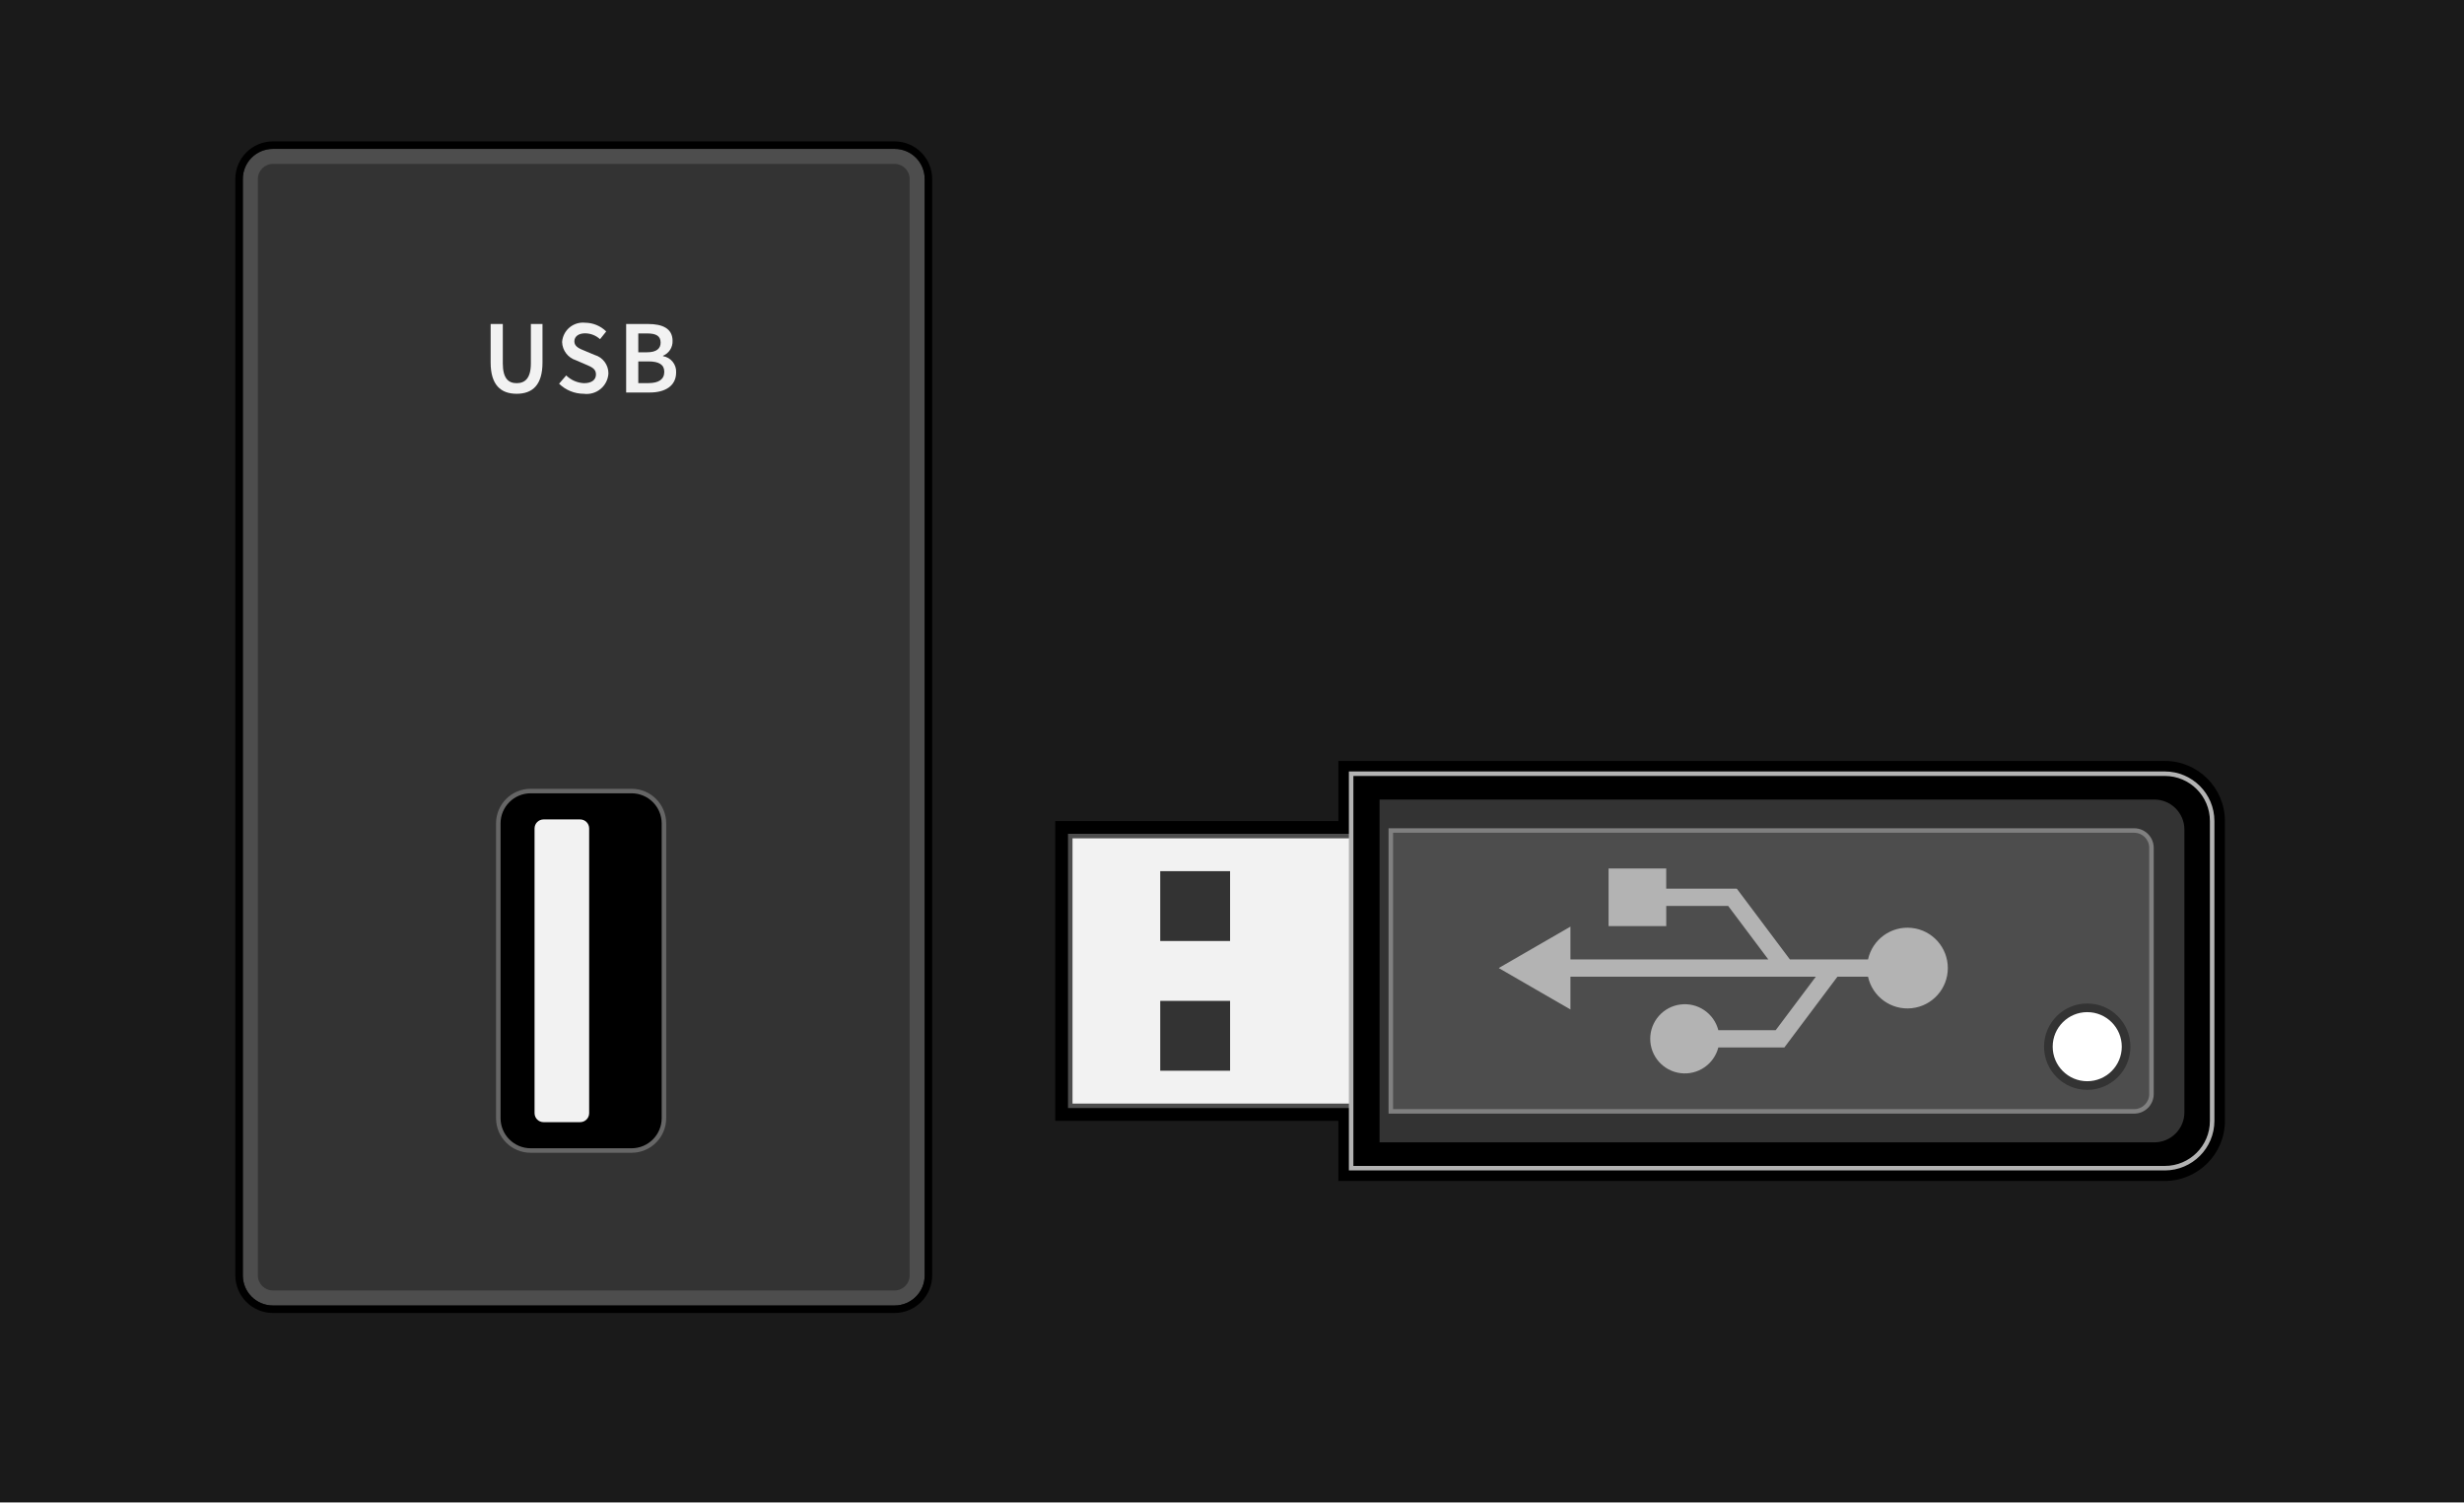
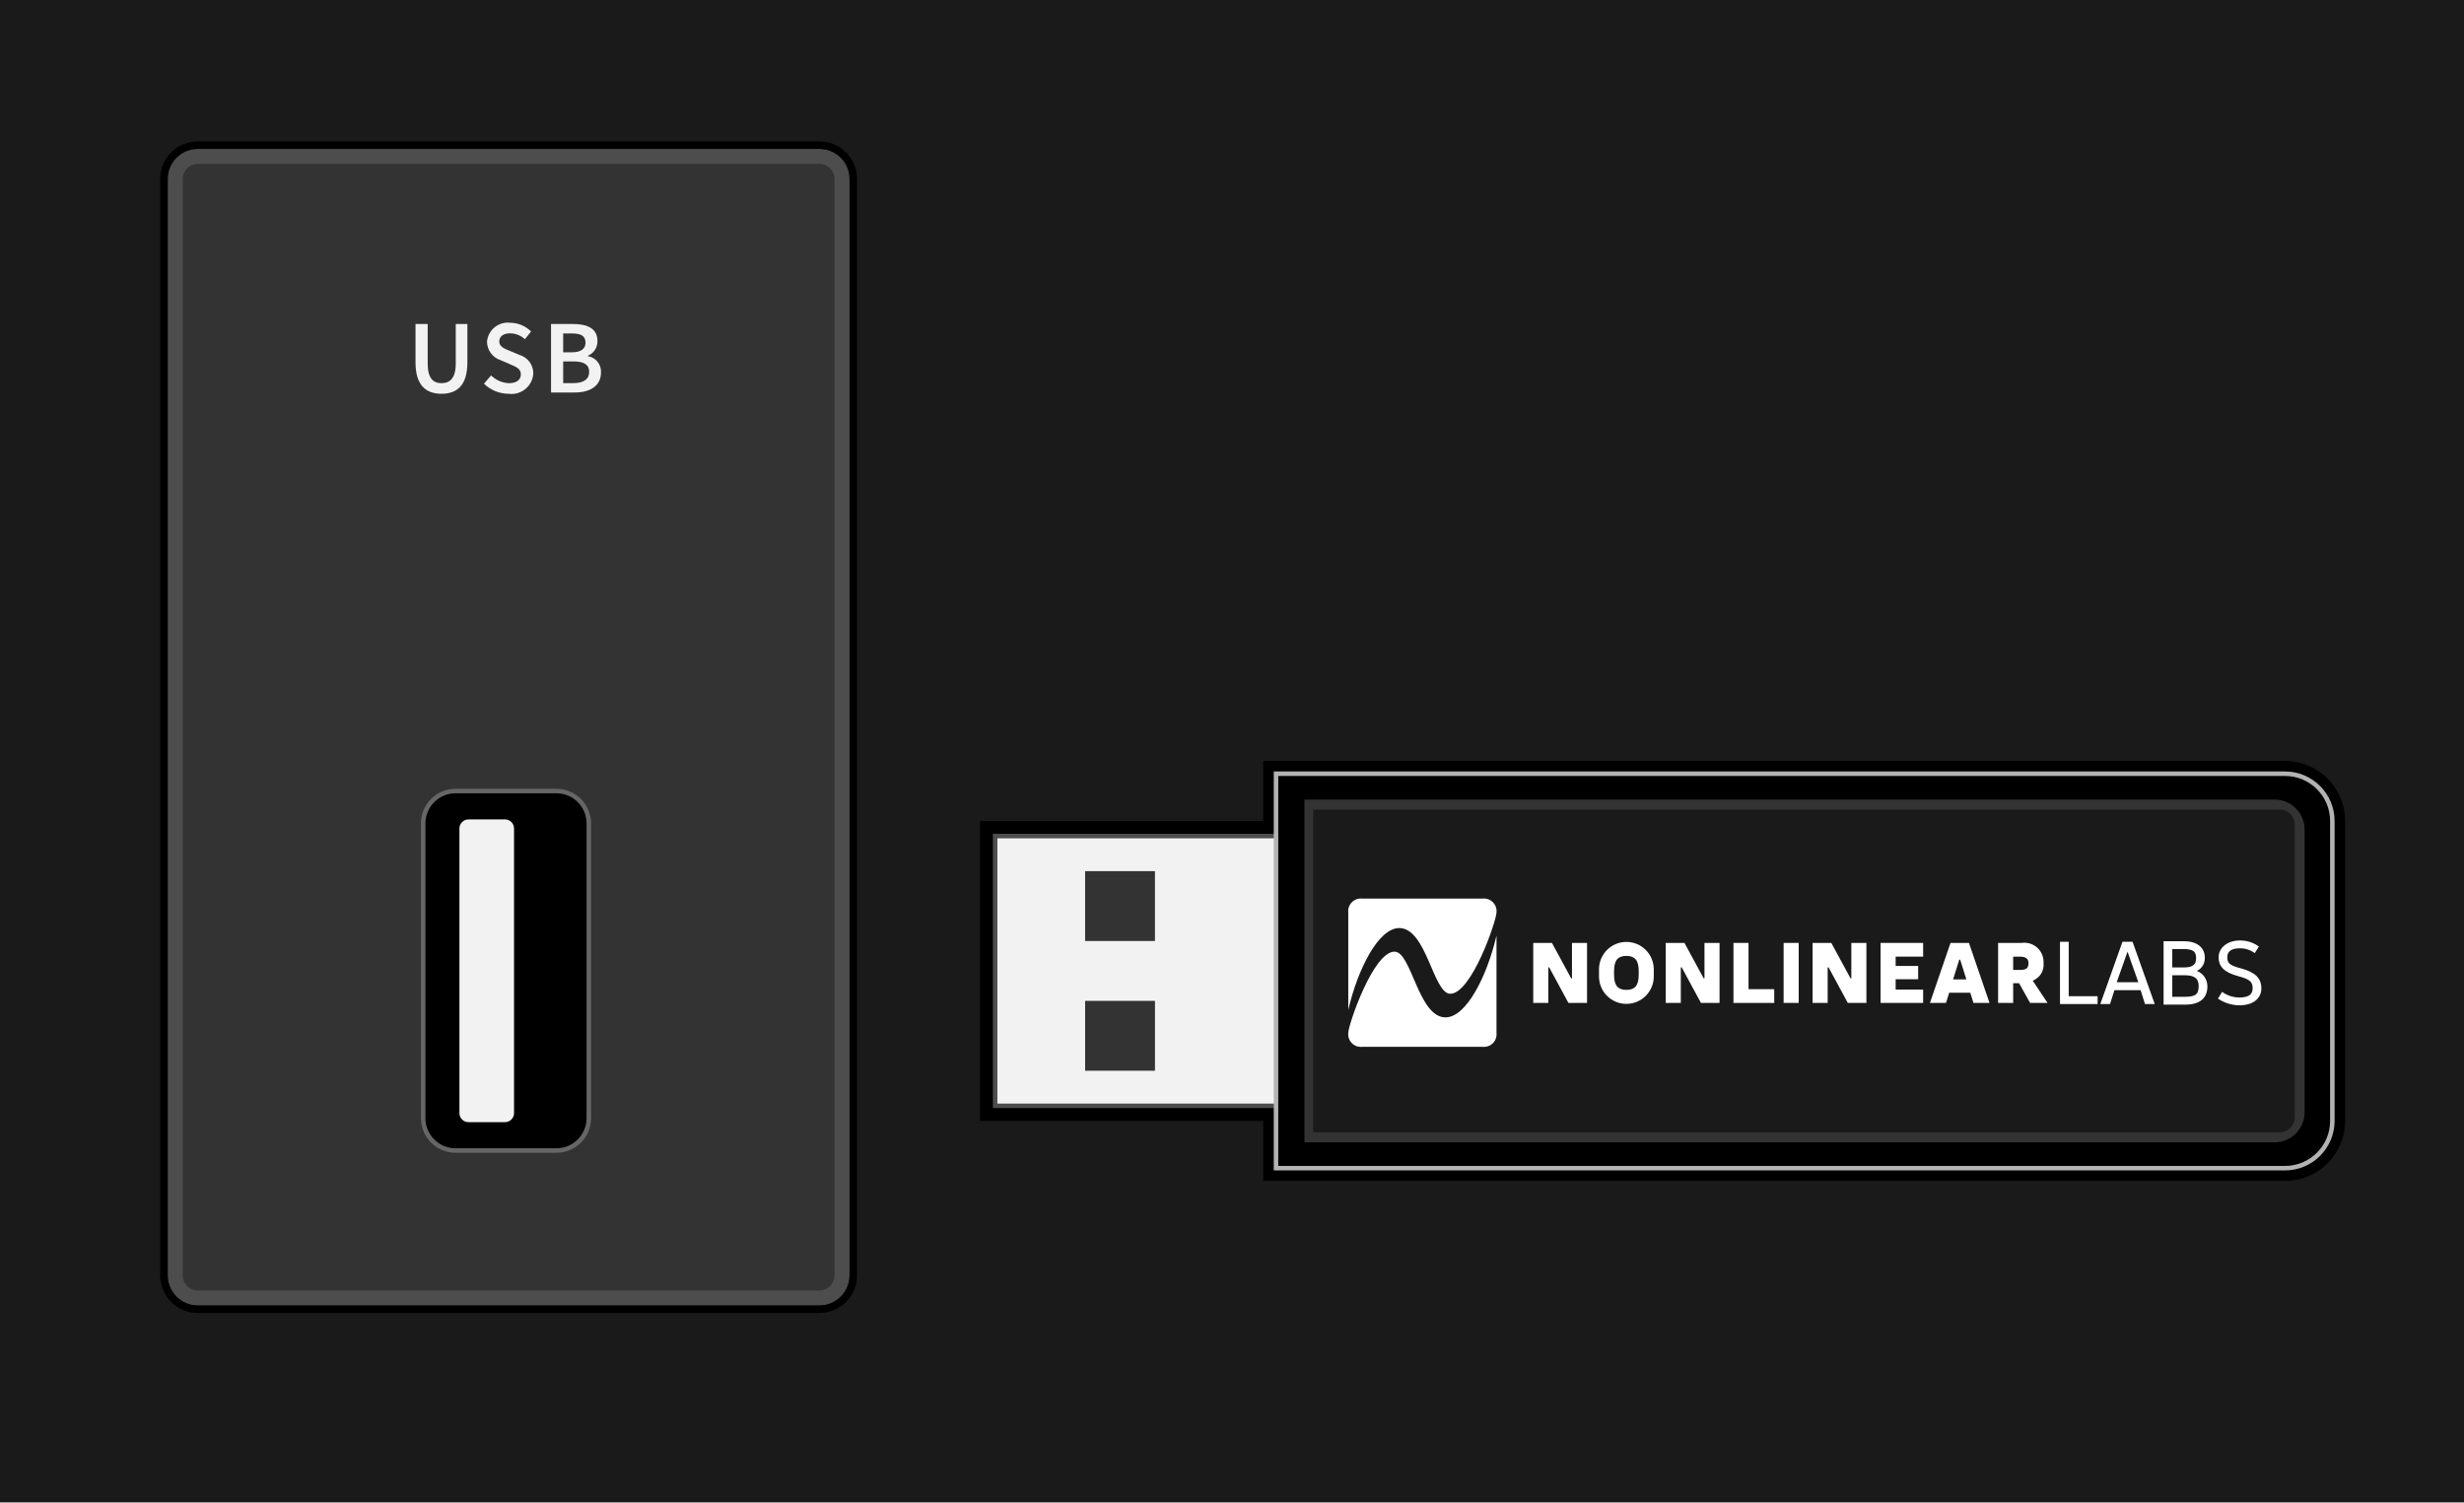
<svg xmlns="http://www.w3.org/2000/svg" viewBox="0 0 164 100">
  <rect width="164" height="100" fill="#1a1a1a" />
-   <rect x="16.663" y="10.411" width="44.382" height="75.981" rx="1.5" ry="1.5" fill="#333" />
-   <path d="M59.545,10.911a1.001,1.001,0,0,1,1,1V84.892a1.001,1.001,0,0,1-1,1H18.163a1.001,1.001,0,0,1-1-1V11.911a1.001,1.001,0,0,1,1-1H59.545m0-1H18.163a2,2,0,0,0-2,2V84.892a2,2,0,0,0,2,2H59.545a2,2,0,0,0,2-2V11.911a2,2,0,0,0-2-2Z" fill="#4d4d4d" />
-   <path d="M59.545,9.911a2,2,0,0,1,2,2V84.892a2,2,0,0,1-2,2H18.163a2,2,0,0,1-2-2V11.911a2,2,0,0,1,2-2H59.545m0-.5H18.163a2.503,2.503,0,0,0-2.5,2.5V84.892a2.503,2.503,0,0,0,2.5,2.5H59.545a2.503,2.503,0,0,0,2.5-2.5V11.911a2.503,2.503,0,0,0-2.5-2.5Z" />
-   <path d="M32.656,24.125V21.565h.81v2.623c0,.99.369,1.316.92,1.316.558,0,.948-.326.948-1.316v-2.623h.774v2.561c0,1.498-.663,2.084-1.723,2.084C33.333,26.209,32.656,25.624,32.656,24.125Z" fill="#f2f2f2" />
-   <path d="M37.211,25.54l.475-.551a1.814,1.814,0,0,0,1.186.516c.516,0,.795-.229.795-.584,0-.377-.293-.496-.704-.67L38.334,23.979a1.317,1.317,0,0,1-.921-1.215,1.388,1.388,0,0,1,1.534-1.283,2.018,2.018,0,0,1,1.402.58l-.412.516a1.486,1.486,0,0,0-.99-.391c-.432,0-.718.203-.718.537,0,.355.349.488.726.641l.62.26a1.273,1.273,0,0,1,.921,1.232,1.45,1.45,0,0,1-1.639,1.354A2.362,2.362,0,0,1,37.211,25.54Z" fill="#f2f2f2" />
-   <path d="M41.676,21.565h1.457c.941,0,1.632.287,1.632,1.123a1.028,1.028,0,0,1-.635.99v.027a1.043,1.043,0,0,1,.872,1.082c0,.912-.746,1.338-1.751,1.338h-1.575Zm1.388,1.883c.634,0,.906-.25.906-.641,0-.447-.3-.613-.893-.613h-.593v1.254Zm.104,2.051c.669,0,1.046-.244,1.046-.754,0-.48-.362-.689-1.046-.689h-.684v1.443Z" fill="#f2f2f2" />
-   <rect x="33.166" y="52.652" width="11.025" height="23.928" rx="2.15" ry="2.15" />
-   <path d="M42.041,52.802a2.006,2.006,0,0,1,2,2V74.429a2.006,2.006,0,0,1-2,2h-6.725a2.006,2.006,0,0,1-2-2V54.802a2.006,2.006,0,0,1,2-2h6.725m0-.3h-6.725a2.303,2.303,0,0,0-2.3,2.3V74.429a2.303,2.303,0,0,0,2.3,2.3h6.725a2.303,2.303,0,0,0,2.3-2.3V54.802a2.303,2.303,0,0,0-2.3-2.3Z" fill="#666" />
-   <rect x="35.579" y="54.541" width="3.635" height="20.15" rx="0.6" ry="0.6" fill="#f2f2f2" />
-   <path d="M89.579,78.104V74.103H70.735V55.149H89.579V51.148h54.509a3.504,3.504,0,0,1,3.5,3.5V74.604a3.504,3.504,0,0,1-3.5,3.5Z" fill="#4d4d4d" />
-   <path d="M144.088,51.648a3,3,0,0,1,3,3V74.604a3,3,0,0,1-3,3H90.079V73.603H71.236V55.649H90.079V51.648h54.009m0-1H89.079v4.001H70.236V74.603H89.079v4.001h55.009a4.005,4.005,0,0,0,4-4V54.648a4.005,4.005,0,0,0-4-4Z" />
-   <rect x="71.906" y="54.978" width="17.954" height="19.295" transform="translate(16.25706 145.5094) rotate(-90)" fill="#f2f2f2" stroke="#4d4d4d" stroke-miterlimit="10" stroke-width="0.3" />
-   <rect x="77.224" y="66.619" width="4.649" height="4.649" transform="translate(10.60489 148.4916) rotate(-90)" fill="#333" />
-   <rect x="77.224" y="57.984" width="4.649" height="4.649" transform="translate(19.2393 139.8572) rotate(-90)" fill="#333" />
-   <path d="M89.929,77.754V51.498h54.159a3.154,3.154,0,0,1,3.15,3.15V74.604a3.154,3.154,0,0,1-3.15,3.15Z" />
-   <path d="M144.088,51.648a3,3,0,0,1,3,3V74.604a3,3,0,0,1-3,3H90.079V51.648h54.009m0-.3H89.779V77.904h54.309a3.304,3.304,0,0,0,3.3-3.3V54.648a3.304,3.304,0,0,0-3.3-3.3Z" fill="#b3b3b3" />
-   <path d="M107.198,37.842h22.816a0,0,0,0,1,0,0V89.41a2,2,0,0,1-2,2H109.198a2,2,0,0,1-2-2V37.842A0,0,0,0,1,107.198,37.842Z" transform="translate(53.98032 183.2326) rotate(-90)" fill="#333" />
-   <path d="M92.57,73.973V55.279h49.479a1.152,1.152,0,0,1,1.15,1.15V72.823a1.152,1.152,0,0,1-1.15,1.15Z" fill="#4d4d4d" />
-   <path d="M142.048,55.429a1,1,0,0,1,1,1V72.823a1,1,0,0,1-1,1H92.721V55.429h49.327m0-.3H92.421v18.994h49.627a1.302,1.302,0,0,0,1.3-1.3V56.429a1.302,1.302,0,0,0-1.3-1.3Z" fill="gray" />
-   <path d="M107.064,57.805v3.839h3.839V60.3h4.122l2.669,3.558h-13.168v-2.181l-4.774,2.756,4.774,2.756V65.01h16.332l-2.669,3.558h-3.82a2.303,2.303,0,1,0,0,1.152h4.395l3.532-4.709h2.037a2.687,2.687,0,1,0-0-1.152h-5.201l-3.533-4.71h-4.698v-1.344Z" fill="#b3b3b3" />
-   <circle cx="138.923" cy="69.667" r="2.874" fill="#333" />
-   <circle cx="138.923" cy="69.667" r="2.299" fill="#fff" />
+   <rect x="11.663" y="10.411" width="44.382" height="75.981" rx="1.5" ry="1.5" fill="#333" />
+   <path d="M54.545,10.911a1.001,1.001,0,0,1,1,1V84.892a1.001,1.001,0,0,1-1,1H13.163a1.001,1.001,0,0,1-1-1V11.911a1.001,1.001,0,0,1,1-1H54.545m0-1H13.163a2,2,0,0,0-2,2V84.892a2,2,0,0,0,2,2H54.545a2,2,0,0,0,2-2V11.911a2,2,0,0,0-2-2Z" fill="#4d4d4d" />
+   <path d="M54.545,9.911a2,2,0,0,1,2,2V84.892a2,2,0,0,1-2,2H13.163a2,2,0,0,1-2-2V11.911a2,2,0,0,1,2-2H54.545m0-.5H13.163a2.503,2.503,0,0,0-2.5,2.5V84.892a2.503,2.503,0,0,0,2.5,2.5H54.545a2.503,2.503,0,0,0,2.5-2.5V11.911a2.503,2.503,0,0,0-2.5-2.5Z" />
+   <path d="M27.656,24.125V21.565h.81v2.623c0,.99.369,1.316.92,1.316.558,0,.948-.326.948-1.316v-2.623h.774v2.561c0,1.498-.663,2.084-1.723,2.084C28.333,26.209,27.656,25.624,27.656,24.125Z" fill="#f2f2f2" />
+   <path d="M32.211,25.54l.475-.551a1.814,1.814,0,0,0,1.186.516c.516,0,.795-.229.795-.584,0-.377-.293-.496-.704-.67L33.334,23.979a1.317,1.317,0,0,1-.921-1.215,1.388,1.388,0,0,1,1.534-1.283,2.018,2.018,0,0,1,1.402.58l-.412.516a1.486,1.486,0,0,0-.99-.391c-.432,0-.718.203-.718.537,0,.355.349.488.726.641l.62.26a1.273,1.273,0,0,1,.921,1.232,1.45,1.45,0,0,1-1.639,1.354A2.362,2.362,0,0,1,32.211,25.54Z" fill="#f2f2f2" />
+   <path d="M36.676,21.565h1.457c.941,0,1.632.287,1.632,1.123a1.028,1.028,0,0,1-.635.99v.027a1.043,1.043,0,0,1,.872,1.082c0,.912-.746,1.338-1.751,1.338h-1.575Zm1.388,1.883c.634,0,.906-.25.906-.641,0-.447-.3-.613-.893-.613h-.593v1.254Zm.104,2.051c.669,0,1.046-.244,1.046-.754,0-.48-.362-.689-1.046-.689h-.684v1.443Z" fill="#f2f2f2" />
+   <rect x="28.166" y="52.652" width="11.025" height="23.928" rx="2.15" ry="2.15" />
+   <path d="M37.041,52.802a2.006,2.006,0,0,1,2,2V74.429a2.006,2.006,0,0,1-2,2h-6.725a2.006,2.006,0,0,1-2-2V54.802a2.006,2.006,0,0,1,2-2h6.725m0-.3h-6.725a2.303,2.303,0,0,0-2.3,2.3V74.429a2.303,2.303,0,0,0,2.3,2.3h6.725a2.303,2.303,0,0,0,2.3-2.3V54.802a2.303,2.303,0,0,0-2.3-2.3Z" fill="#666" />
+   <rect x="30.579" y="54.541" width="3.635" height="20.15" rx="0.6" ry="0.6" fill="#f2f2f2" />
+   <path d="M84.579,78.104V74.103H65.735V55.149H84.579V51.148h67.509a3.504,3.504,0,0,1,3.5,3.5V74.604a3.504,3.504,0,0,1-3.5,3.5Z" fill="#4d4d4d" />
+   <path d="M152.088,51.648a3,3,0,0,1,3,3V74.604a3,3,0,0,1-3,3H85.079V73.603H66.236V55.649H85.079V51.648h67.009m0-1H84.079v4.001H65.236V74.603H84.079v4.001h68.009a4.005,4.005,0,0,0,4-4V54.648a4.005,4.005,0,0,0-4-4Z" />
+   <rect x="66.906" y="54.978" width="17.954" height="19.295" transform="translate(11.25706 140.5094) rotate(-90)" fill="#f2f2f2" stroke="#4d4d4d" stroke-miterlimit="10" stroke-width="0.3" />
+   <rect x="72.224" y="66.619" width="4.649" height="4.649" transform="translate(5.60489 143.4916) rotate(-90)" fill="#333" />
+   <rect x="72.224" y="57.984" width="4.649" height="4.649" transform="translate(14.2393 134.8572) rotate(-90)" fill="#333" />
+   <path d="M84.929,77.754V51.498h67.159a3.154,3.154,0,0,1,3.15,3.15V74.604a3.154,3.154,0,0,1-3.15,3.15Z" />
+   <path d="M152.088,51.648a3,3,0,0,1,3,3V74.604a3,3,0,0,1-3,3H85.079V51.648h67.009m0-.3H84.779V77.904h67.309a3.304,3.304,0,0,0,3.3-3.3V54.648a3.304,3.304,0,0,0-3.3-3.3Z" fill="#b3b3b3" />
+   <path d="M108.698,31.342h22.816a0,0,0,0,1,0,0V95.91a2,2,0,0,1-2,2H110.698a2,2,0,0,1-2-2V31.342a0,0,0,0,1,0,0Z" transform="translate(55.48032 184.7326) rotate(-90)" fill="#333" />
+   <path d="M152.733,54.882V74.37a1,1,0,0,1-1,1H87.398V53.882h64.335A1,1,0,0,1,152.733,54.882Z" fill="#1a1a1a" />
+   <path d="M104.392,66.754,103.112,64.388h-.059v2.366h-1.003V62.76h1.245l1.28,2.36h.053V62.76h1.003v3.994Z" fill="#fff" />
+   <path d="M106.427,64.517a1.823,1.823,0,0,1,3.646,0v.478a1.823,1.823,0,0,1-3.646,0Zm1.003.372c0,.743.283.997.82.997.537,0,.82-.254.82-.997v-.26c0-.744-.283-1.003-.82-1.003-.537,0-.82.259-.82,1.003Z" fill="#fff" />
+   <path d="M113.212,66.754,111.931,64.388h-.059v2.366H110.869V62.76h1.245l1.28,2.36h.053V62.76h1.003v3.994Z" fill="#fff" />
+   <path d="M115.376,62.76h1.003v3.08h1.711v.915h-2.714Z" fill="#fff" />
+   <path d="M119.718,66.754h-1.003V62.76h1.003Z" fill="#fff" />
+   <path d="M122.986,66.754,121.706,64.388h-.059v2.366H120.644V62.76h1.245l1.28,2.36h.053V62.76h1.003v3.994Z" fill="#fff" />
+   <path d="M125.169,66.754V62.76h2.832v.914h-1.829v.62h1.498v.885h-1.498v.69h1.829v.885Z" fill="#fff" />
+   <path d="M129.823,62.76h1.227l1.369,3.994h-1.068l-.212-.678h-1.404l-.213.678h-1.068Zm.171,2.431h.885l-.413-1.316h-.059Z" fill="#fff" />
+   <path d="M134.389,65.444h-.396v1.31h-1.003V62.76h1.569a1.281,1.281,0,0,1,1.457,1.339,1.137,1.137,0,0,1-.72,1.174l.985,1.481h-1.162Zm.035-.885c.401,0,.59-.083.59-.448,0-.33-.219-.437-.59-.437h-.431V64.559Z" fill="#fff" />
+   <path d="M137.185,62.76h.43v3.623h1.924v.371H137.185Z" fill="#fff" stroke="#fff" stroke-width="0.15" />
+   <path d="M143.309,66.754h-.486l-.292-.923h-1.853l-.292.923H139.899l1.422-3.994h.566Zm-1.681-3.57h-.047l-.802,2.269h1.652Z" fill="#fff" stroke="#fff" stroke-width="0.15" />
+   <path d="M146.011,64.624v.018a1.018,1.018,0,0,1,.835,1.009c0,.738-.463,1.141-1.383,1.141h-1.383V62.721H145.338c.873,0,1.336.398,1.336,1.029A.866.866,0,0,1,146.011,64.624Zm-.626-.156c.578,0,.859-.215.859-.687,0-.519-.257-.688-.936-.688h-.799v1.375Zm-.876.372v1.582h.918c.737,0,.988-.192.988-.794,0-.555-.34-.788-.971-.788Z" fill="#fff" stroke="#fff" stroke-width="0.15" />
+   <path d="M147.742,63.709c0-.572.551-1.035,1.324-1.035a2.001,2.001,0,0,1,1.18.348l-.195.312a1.677,1.677,0,0,0-.98-.289c-.578,0-.9.222-.9.664,0,.437.174.611.942.812.932.248,1.324.622,1.324,1.259,0,.62-.492,1.059-1.389,1.059a2.504,2.504,0,0,1-1.322-.395l.195-.318a2.049,2.049,0,0,0,1.127.342c.637,0,.959-.216.959-.688,0-.478-.228-.67-1.006-.876C148.051,64.65,147.742,64.27,147.742,63.709Z" fill="#fff" stroke="#fff" stroke-width="0.15" />
+   <path d="M93.132,61.771c1.816,0,2.264,4.374,3.394,4.374,1.42,0,3.078-4.876,3.078-5.407a.841.841,0,0,0-.927-.928h-8.012a.841.841,0,0,0-.927.928v6.48c.632-2.721,2.012-5.447,3.394-5.447Zm3.079,5.945c-1.816,0-2.259-4.374-3.394-4.374-1.421,0-3.078,4.876-3.078,5.406a.842.842,0,0,0,.927.929h8.012a.842.842,0,0,0,.927-.929V62.268C98.973,64.989,97.592,67.716,96.21,67.716Z" fill="#fff" />
</svg>
